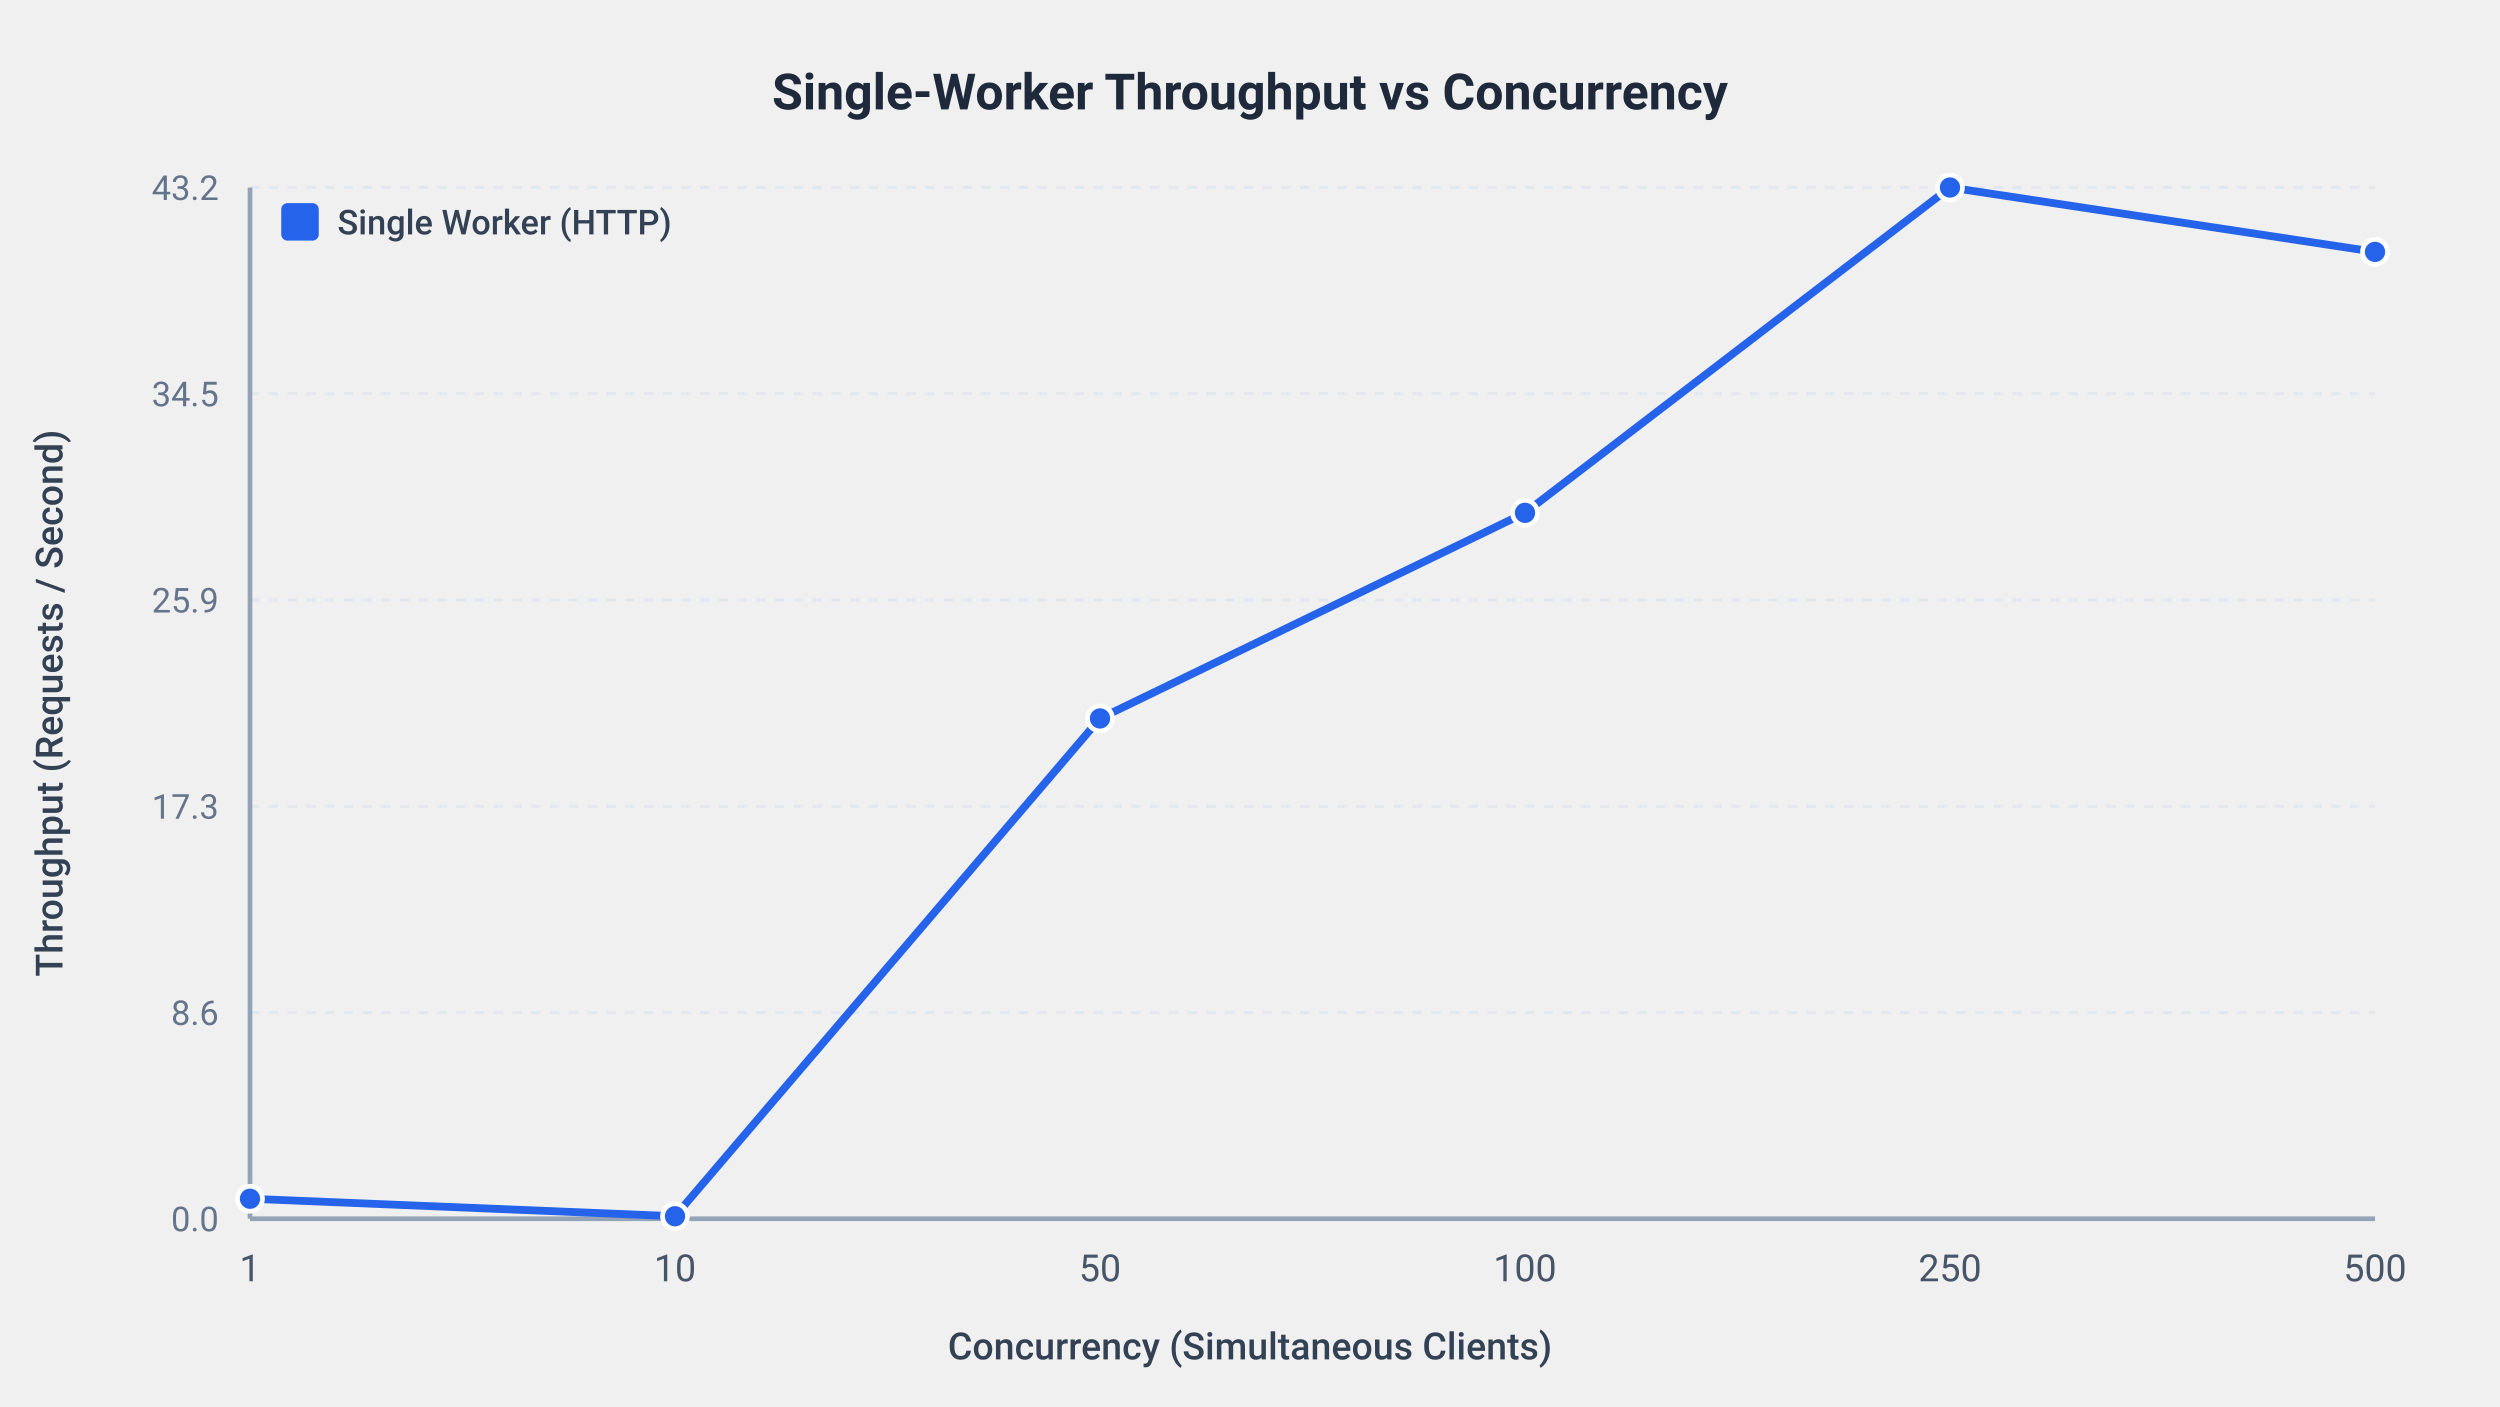
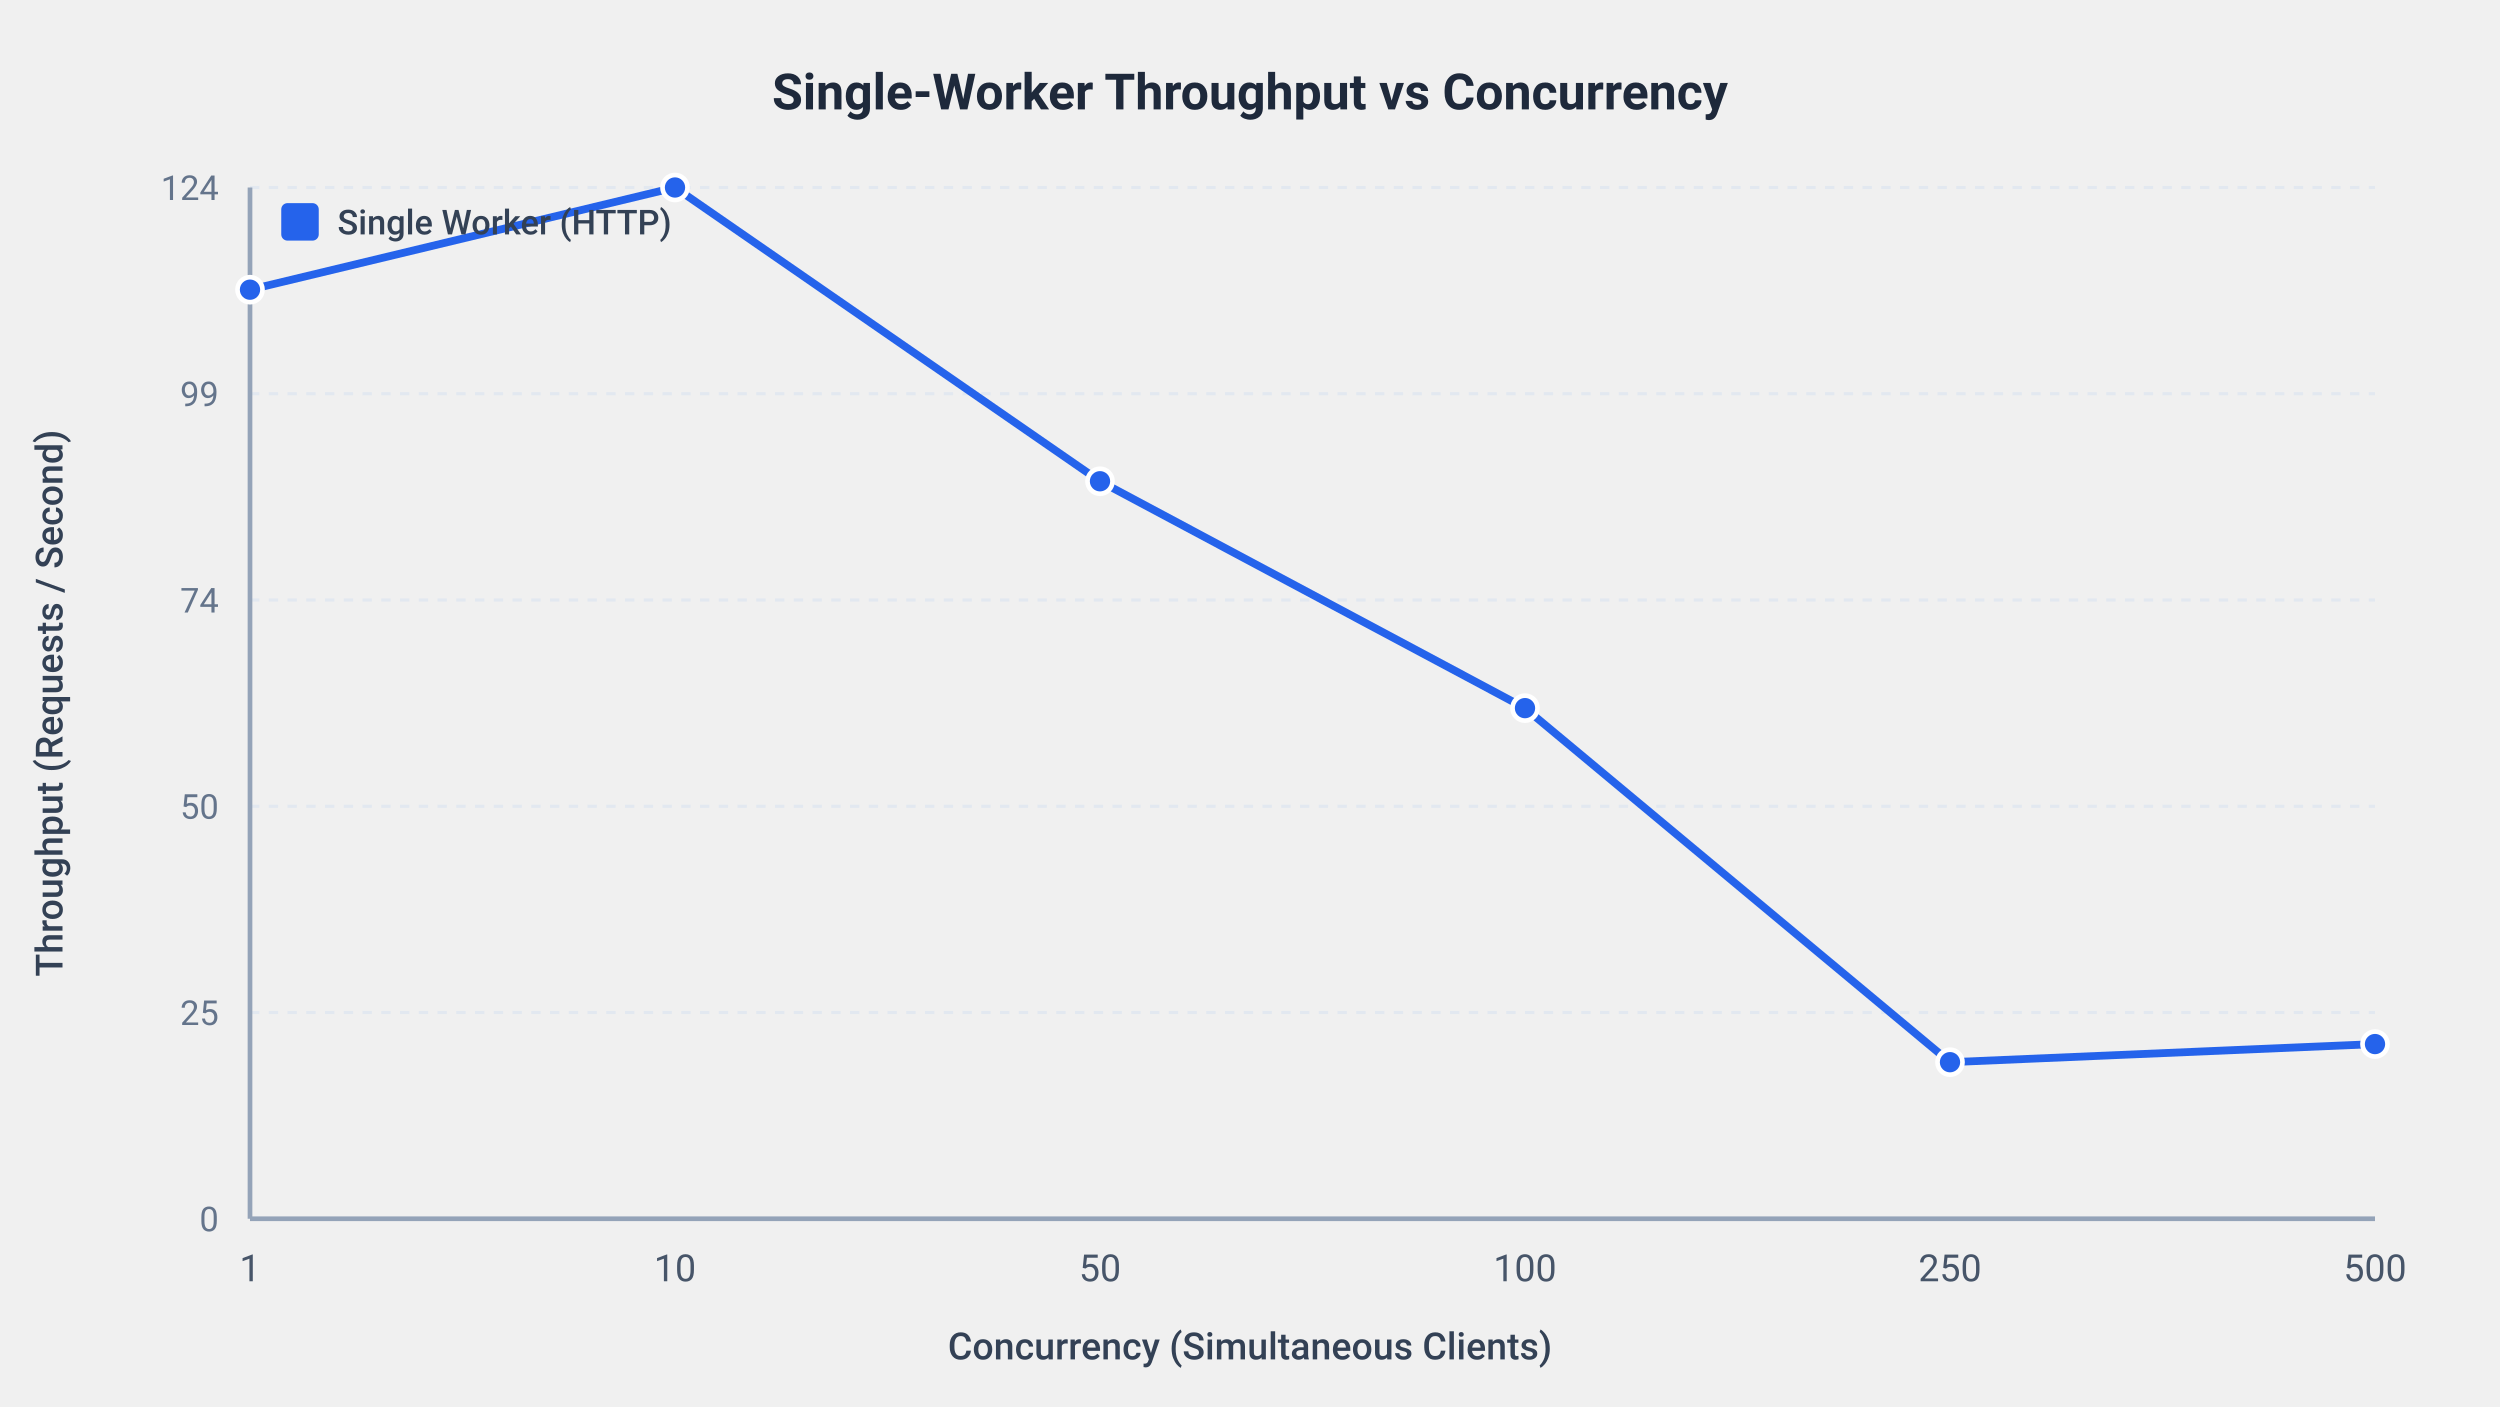
<svg xmlns="http://www.w3.org/2000/svg" viewBox="0 0 800 450" width="800" height="450" style="background-color: #ffffff; font-family: -apple-system, BlinkMacSystemFont, Segoe UI, Roboto, Helvetica, Arial, sans-serif;">
  <text x="400" y="35" text-anchor="middle" font-size="16" font-weight="600" fill="#1e293b">Single-Worker Throughput vs Concurrency</text>
  <line x1="80" y1="390.0" x2="760" y2="390.0" stroke="#e2e8f0" stroke-width="1" stroke-dasharray="3,3" />
-   <text x="70" y="394.0" text-anchor="end" font-size="11" fill="#64748b">0.0</text>
+   <text x="70" y="394.0" text-anchor="end" font-size="11" fill="#64748b">0</text>
  <line x1="80" y1="324.0" x2="760" y2="324.0" stroke="#e2e8f0" stroke-width="1" stroke-dasharray="3,3" />
-   <text x="70" y="328.0" text-anchor="end" font-size="11" fill="#64748b">8.6</text>
+   <text x="70" y="328.0" text-anchor="end" font-size="11" fill="#64748b">25</text>
  <line x1="80" y1="258.0" x2="760" y2="258.0" stroke="#e2e8f0" stroke-width="1" stroke-dasharray="3,3" />
-   <text x="70" y="262.0" text-anchor="end" font-size="11" fill="#64748b">17.3</text>
+   <text x="70" y="262.0" text-anchor="end" font-size="11" fill="#64748b">50</text>
  <line x1="80" y1="192.0" x2="760" y2="192.0" stroke="#e2e8f0" stroke-width="1" stroke-dasharray="3,3" />
-   <text x="70" y="196.0" text-anchor="end" font-size="11" fill="#64748b">25.9</text>
+   <text x="70" y="196.0" text-anchor="end" font-size="11" fill="#64748b">74</text>
  <line x1="80" y1="126.0" x2="760" y2="126.0" stroke="#e2e8f0" stroke-width="1" stroke-dasharray="3,3" />
-   <text x="70" y="130.0" text-anchor="end" font-size="11" fill="#64748b">34.5</text>
+   <text x="70" y="130.0" text-anchor="end" font-size="11" fill="#64748b">99</text>
  <line x1="80" y1="60.0" x2="760" y2="60.0" stroke="#e2e8f0" stroke-width="1" stroke-dasharray="3,3" />
-   <text x="70" y="64.0" text-anchor="end" font-size="11" fill="#64748b">43.2</text>
+   <text x="70" y="64.0" text-anchor="end" font-size="11" fill="#64748b">124</text>
  <text x="80.0" y="410" text-anchor="middle" font-size="12" fill="#475569">1</text>
  <text x="216.0" y="410" text-anchor="middle" font-size="12" fill="#475569">10</text>
  <text x="352.0" y="410" text-anchor="middle" font-size="12" fill="#475569">50</text>
  <text x="488.0" y="410" text-anchor="middle" font-size="12" fill="#475569">100</text>
  <text x="624.0" y="410" text-anchor="middle" font-size="12" fill="#475569">250</text>
  <text x="760.0" y="410" text-anchor="middle" font-size="12" fill="#475569">500</text>
  <line x1="80" y1="60" x2="80" y2="390" stroke="#94a3b8" stroke-width="1.5" />
  <line x1="80" y1="390" x2="760" y2="390" stroke="#94a3b8" stroke-width="1.5" />
  <text x="400" y="435" text-anchor="middle" font-size="12" font-weight="500" fill="#334155">Concurrency (Simultaneous Clients)</text>
  <text x="20" y="225" text-anchor="middle" font-size="12" font-weight="500" fill="#334155" transform="rotate(-90 20 225)">Throughput (Requests / Second)</text>
-   <polyline fill="none" stroke="#2563eb" stroke-width="2.5" stroke-linecap="round" stroke-linejoin="round" points="80.0,383.6 216.0,389.2 352.0,229.9 488.0,164.1 624.0,60.0 760.0,80.6" />
-   <circle cx="80.0" cy="383.6" r="4" fill="#2563eb" stroke="#ffffff" stroke-width="1.5" />
-   <circle cx="216.0" cy="389.2" r="4" fill="#2563eb" stroke="#ffffff" stroke-width="1.5" />
-   <circle cx="352.0" cy="229.9" r="4" fill="#2563eb" stroke="#ffffff" stroke-width="1.5" />
-   <circle cx="488.0" cy="164.1" r="4" fill="#2563eb" stroke="#ffffff" stroke-width="1.5" />
-   <circle cx="624.0" cy="60.0" r="4" fill="#2563eb" stroke="#ffffff" stroke-width="1.5" />
-   <circle cx="760.0" cy="80.6" r="4" fill="#2563eb" stroke="#ffffff" stroke-width="1.5" />
+   <polyline fill="none" stroke="#2563eb" stroke-width="2.5" stroke-linecap="round" stroke-linejoin="round" points="80.0,92.7 216.0,60.0 352.0,154.0 488.0,226.6 624.0,339.9 760.0,334.1" />
+   <circle cx="80.0" cy="92.7" r="4" fill="#2563eb" stroke="#ffffff" stroke-width="1.5" />
+   <circle cx="216.0" cy="60.0" r="4" fill="#2563eb" stroke="#ffffff" stroke-width="1.5" />
+   <circle cx="352.0" cy="154.0" r="4" fill="#2563eb" stroke="#ffffff" stroke-width="1.5" />
+   <circle cx="488.0" cy="226.6" r="4" fill="#2563eb" stroke="#ffffff" stroke-width="1.5" />
+   <circle cx="624.0" cy="339.9" r="4" fill="#2563eb" stroke="#ffffff" stroke-width="1.5" />
+   <circle cx="760.0" cy="334.1" r="4" fill="#2563eb" stroke="#ffffff" stroke-width="1.5" />
  <rect x="90" y="65" width="12" height="12" fill="#2563eb" rx="2" />
  <text x="108" y="75" font-size="11" font-weight="500" fill="#334155">Single Worker (HTTP)</text>
</svg>
